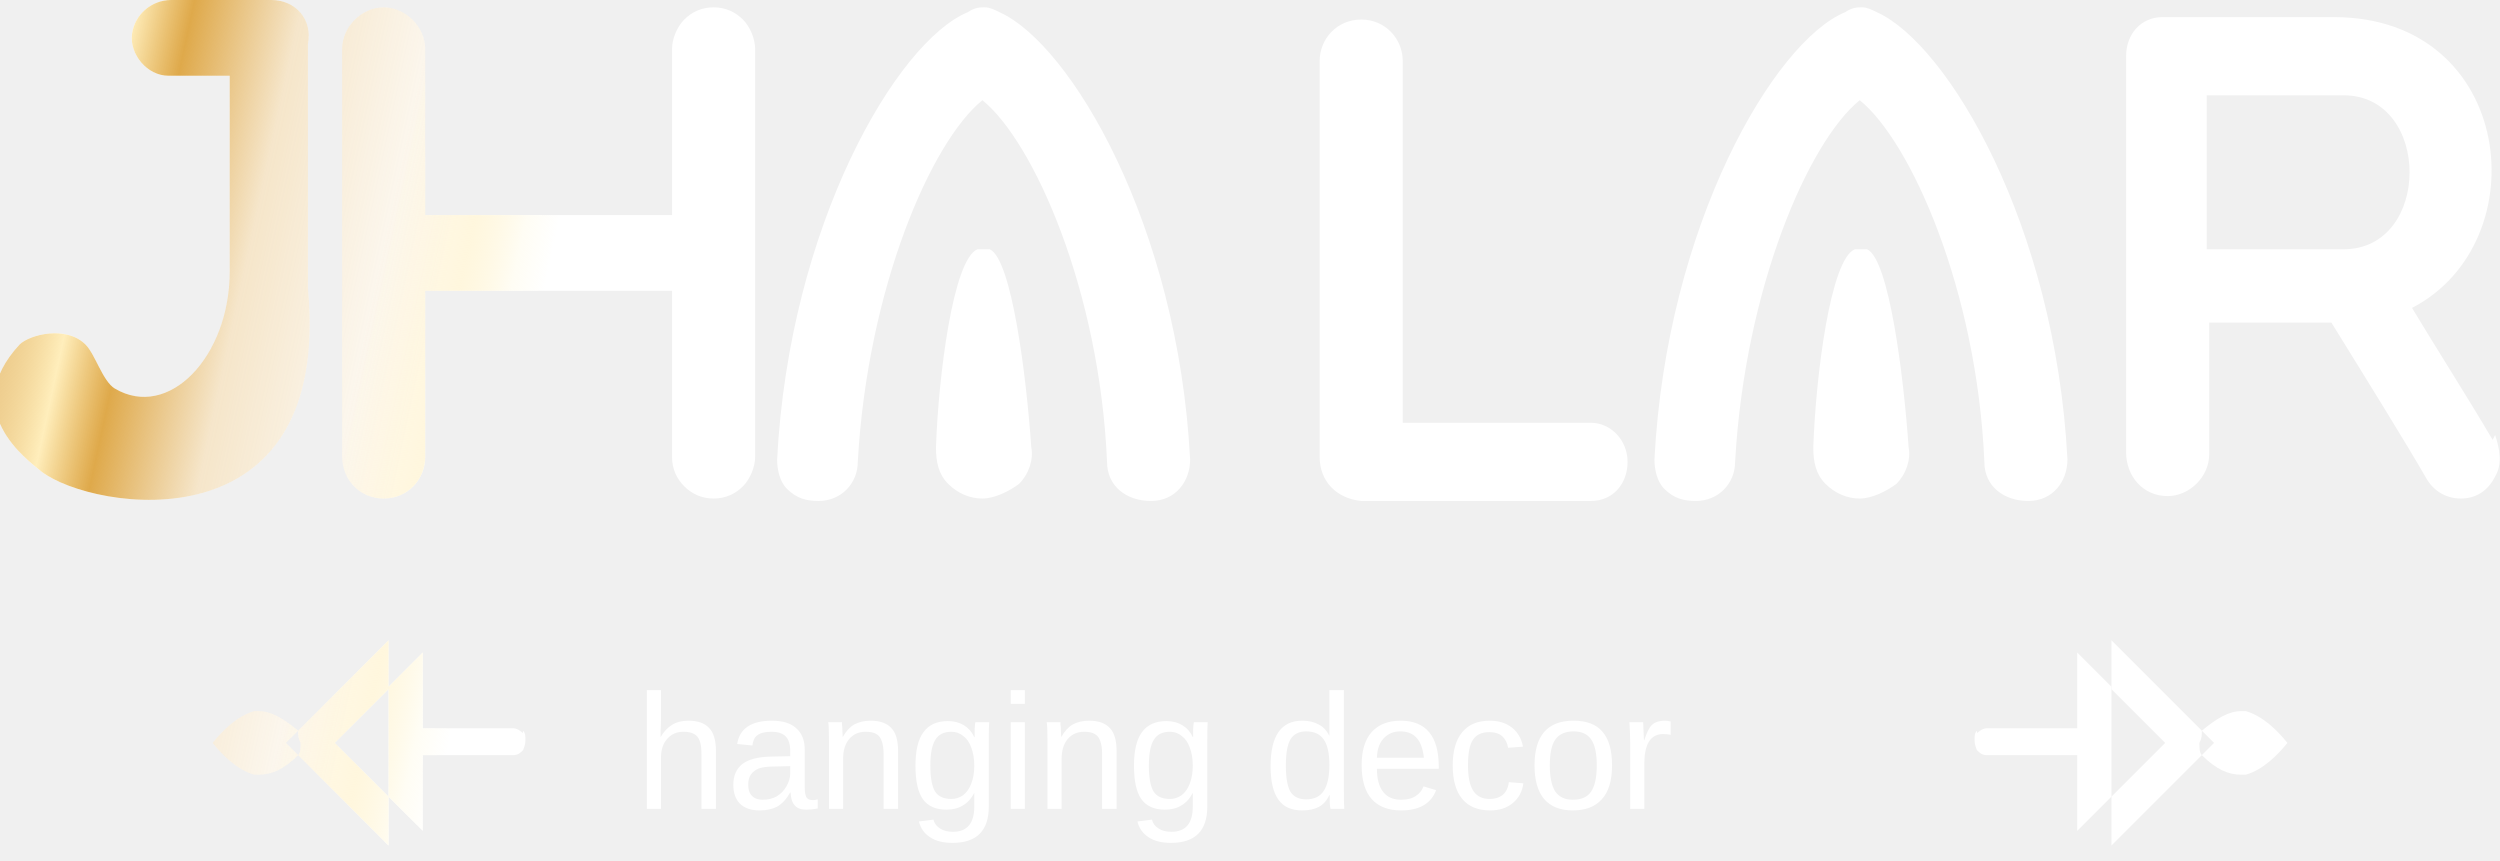
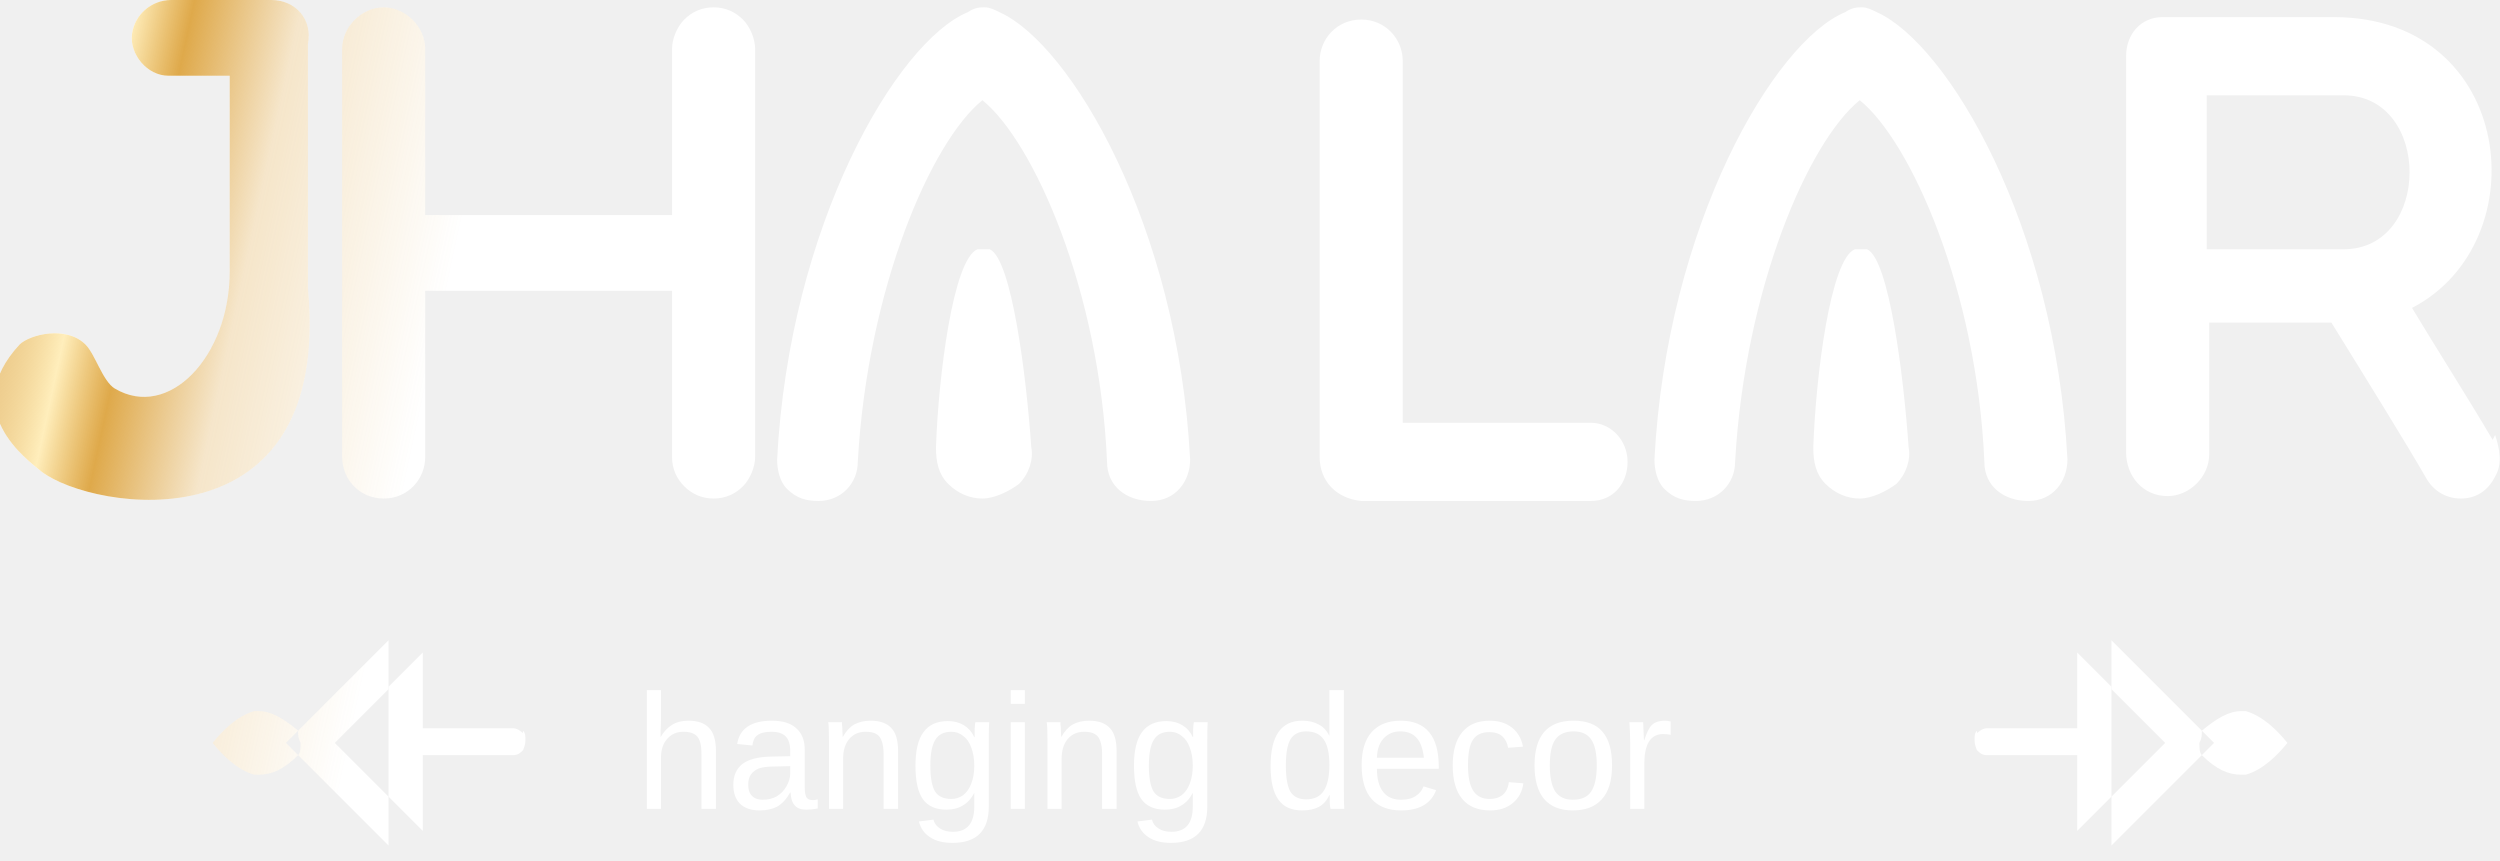
<svg xmlns="http://www.w3.org/2000/svg" id="Layer_1" class="footer-motion-logo" version="1.1" viewBox="0 0 102.3 35.2">
  <defs>
    <style>
      .st0 {
        fill: #ffffff;
        font-family: Mogranx-MediumSlantUltraCond, Mogranx, 'Arial Narrow', 'Helvetica Neue', Arial, sans-serif;
        font-size: 6.7px;
        font-weight: 500;
      }

      .st1 {
        fill: #ffffff;
      }
-       /* JHALAR power loop: fast snap-in, then an unmissable 3.6s cycle.
-          Golden wave + spark line, glow flash + lockup punch stacked on the
-          37% hit, ornaments rippling L-to-R, glints tracking the light. */
+       /* JHALAR — "evening breeze through festival lights". Every motion earns
+          its place: the sign SWAYS (it is hanging decor, hung from the top),
+          the charms TINKLE in a breeze wave, diya GLOW breathes, and fairy
+          LIGHT travels the strand. No punches, flashes, or fireworks. */
      .footer-motion-logo{transform-box:fill-box;transform-origin:center;animation:lockupIn 1s cubic-bezier(.19,1,.22,1) backwards}
      @keyframes lockupIn{from{opacity:0;transform:scale(.96)}to{opacity:1;transform:none}}
-       .lockup{transform-box:fill-box;transform-origin:center;animation:lockupPunch 3.6s ease-in-out infinite,lockupGlow 3.6s ease-in-out infinite}
-       @keyframes lockupPunch{0%,34%{transform:scale(1)}37%{transform:scale(1.03)}41%,100%{transform:scale(1)}}
-       @keyframes lockupGlow{0%,34%{filter:drop-shadow(0 0 0 rgba(255,190,80,0))}37%{filter:drop-shadow(0 0 9px rgba(255,190,80,.95))}46%,100%{filter:drop-shadow(0 0 0 rgba(255,190,80,0))}}
+       .lockup{transform-box:fill-box;transform-origin:50% 0;animation:sway 7s ease-in-out infinite,diyaGlow 6s ease-in-out infinite}
+       @keyframes sway{0%,100%{transform:translateX(-1.4px) rotate(-.5deg)}50%{transform:translateX(1.4px) rotate(.5deg)}}
+       @keyframes diyaGlow{0%,100%{filter:drop-shadow(0 0 2px rgba(255,175,70,.25))}50%{filter:drop-shadow(0 0 7px rgba(255,175,70,.6))}}
      .lyr{opacity:1;animation:lyrIn .45s cubic-bezier(.19,1,.22,1) backwards}
      .lyr-j{animation-delay:.05s}.lyr-h{animation-delay:.12s}.lyr-a1-hole,.lyr-a1{animation-delay:.19s}.lyr-l{animation-delay:.3s}.lyr-a2-hole,.lyr-a2{animation-delay:.37s}.lyr-r{animation-delay:.44s}
      @keyframes lyrIn{from{opacity:0;transform:translateY(6px);filter:blur(3px)}60%{opacity:1}to{opacity:1;transform:none;filter:blur(0)}}
-       .orn{transform-box:fill-box;transform-origin:center;opacity:1;animation:ornPop 3.6s ease-in-out infinite,ornSet .5s cubic-bezier(.34,1.45,.44,1) backwards}
-       .orn-l1{animation-delay:0s,.55s}.orn-l2{animation-delay:.03s,.62s}.orn-l3{animation-delay:.06s,.69s}.orn-r1{animation-delay:.09s,.55s}.orn-r2{animation-delay:.12s,.62s}.orn-r3{animation-delay:.15s,.69s}
+       .orn{transform-box:fill-box;transform-origin:50% 0;opacity:1;animation:tinkle 3.5s ease-in-out infinite,ornSet .5s cubic-bezier(.34,1.45,.44,1) backwards}
+       .orn-l2{animation-delay:0s,.62s}.orn-l3{animation-delay:.15s,.69s}.orn-l1{animation-delay:.3s,.55s}.orn-r1{animation-delay:.45s,.55s}.orn-r3{animation-delay:.6s,.69s}.orn-r2{animation-delay:.75s,.62s}
      @keyframes ornSet{from{opacity:0;transform:scale(.2)}to{opacity:1;transform:scale(1)}}
-       @keyframes ornPop{0%,35%{transform:scale(1)}37%{transform:scale(1.5)}40%,100%{transform:scale(1)}}
-       .logo-caption{opacity:1;animation:captionGlow 3.6s ease-in-out infinite,captionReveal .7s cubic-bezier(.19,1,.22,1) .7s backwards}
+       @keyframes tinkle{0%,100%{transform:rotate(-8deg)}50%{transform:rotate(8deg)}}
+       .logo-caption{opacity:1;animation:captionGlow 6s ease-in-out infinite,captionReveal .7s cubic-bezier(.19,1,.22,1) .7s backwards}
      @keyframes captionReveal{from{opacity:0;transform:translateY(4px)}to{opacity:1;transform:none}}
-       @keyframes captionGlow{0%,100%{opacity:.75}37%{opacity:1}}
-       .sheen{animation:sheenSweep 3.6s cubic-bezier(.45,0,.15,1) infinite}
+       @keyframes captionGlow{0%,100%{opacity:.8}37%{opacity:1}}
+       .sheen{animation:sheenSweep 6s cubic-bezier(.45,0,.15,1) infinite}
      @keyframes sheenSweep{0%,5%{transform:translateX(-36px)}70%,100%{transform:translateX(138px)}}
-       .glint{transform-box:fill-box;transform-origin:center;opacity:0;fill:#fff6e3}
-       .glintJ{animation:glintJ 3.6s ease-in-out infinite}
-       @keyframes glintJ{0%,20%{opacity:0;transform:scale(.5)}23%{opacity:1;transform:scale(1.25)}26%,100%{opacity:0;transform:scale(.6)}}
-       .glintR{animation:glintR 3.6s ease-in-out infinite}
-       @keyframes glintR{0%,49%{opacity:0;transform:scale(.5)}52%{opacity:1;transform:scale(1.25)}55%,100%{opacity:0;transform:scale(.6)}}
-       @media(prefers-reduced-motion:reduce){.footer-motion-logo,.lockup,.lyr,.orn,.logo-caption,.sheen,.glint{animation:none;opacity:1;transform:none;filter:none}.sheen,.glint{opacity:0}}}
+       @media(prefers-reduced-motion:reduce){.footer-motion-logo,.lockup,.lyr,.orn,.logo-caption,.sheen{animation:none;opacity:1;transform:none;filter:none}.sheen{opacity:0}}}




    </style>
    <linearGradient id="sheenGrad" x1="0" y1="0" x2="1" y2="0">
      <stop offset="0" stop-color="#d99a2b" stop-opacity="0" />
      <stop offset=".3" stop-color="#d99a2b" stop-opacity="0" />
      <stop offset=".45" stop-color="#d99a2b" stop-opacity=".55" />
      <stop offset=".55" stop-color="#ffedb8" stop-opacity=".95" />
      <stop offset=".62" stop-color="#d99a2b" stop-opacity=".85" />
      <stop offset=".75" stop-color="#d99a2b" stop-opacity=".25" />
      <stop offset="1" stop-color="#d99a2b" stop-opacity="0" />
-     </linearGradient>
-     <linearGradient id="sparkGrad" x1="0" y1="0" x2="1" y2="0">
-       <stop offset="0" stop-color="#ffe9b0" stop-opacity="0" />
-       <stop offset=".5" stop-color="#fff3cf" stop-opacity=".7" />
-       <stop offset=".8" stop-color="#fffdf4" stop-opacity="1" />
-       <stop offset="1" stop-color="#fffdf4" stop-opacity="0" />
    </linearGradient>
    <clipPath id="jhalarSheenClip">
      <path d="M11.1,0h-4.1c-.8,0-1.5.6-1.6,1.4s.6,1.7,1.5,1.7h2.5v8c0,3.5-2.5,6.1-4.7,4.8-.5-.3-.8-1.4-1.2-1.8-.8-.8-2.3-.4-2.7,0-2.5,2.7.3,4.7.9,5.2,2.1,1.6,11.9,3.2,10.9-7.5V1.8C12.8.8,12.1,0,11.1,0Z" />
      <path d="M29.2.3c-.5,0-.9.2-1.2.5-.3.3-.5.8-.5,1.2v6.8h-10.1V2c0-.9-.8-1.7-1.7-1.7s-1.7.8-1.7,1.7v16.7c0,.9.7,1.7,1.7,1.7s1.7-.8,1.7-1.7v-6.8h10.1v6.8c0,.5.2.9.5,1.2.3.3.7.5,1.2.5s.9-.2,1.2-.5c.3-.3.5-.8.5-1.2V2c0-.4-.2-.9-.5-1.2-.3-.3-.7-.5-1.2-.5Z" />
      <path d="M40.5,10.2c-.2,0-.3,0-.5,0-1,.4-1.6,5.2-1.7,8.1,0,.6.1,1.1.5,1.5.4.4.9.6,1.4.6s1.1-.3,1.5-.6c.4-.4.6-1,.5-1.5-.2-2.9-.8-7.7-1.7-8.1Z" />
      <path d="M40.9.5c-.2-.1-.4-.2-.6-.2s-.4,0-.7.2c-2.9,1.2-7.3,8.7-7.8,18.3,0,.4.1.9.4,1.2.4.4.8.5,1.3.5.9,0,1.6-.7,1.6-1.6.4-7.1,3-13.1,5.1-14.8,2.1,1.7,4.8,7.8,5.1,14.8,0,1,.8,1.6,1.8,1.6s1.6-.8,1.6-1.7c-.5-9.6-4.9-17-7.8-18.3Z" />
      <path d="M65.2,17.3h-7.8V2.5c0-.9-.7-1.7-1.7-1.7s-1.7.8-1.7,1.7v16.2c0,1,.7,1.7,1.7,1.8h9.4c.9,0,1.5-.7,1.5-1.6s-.7-1.6-1.5-1.6Z" />
      <path d="M76.4,10.2c-.2,0-.3,0-.5,0-1,.4-1.6,5.2-1.7,8.1,0,.6.1,1.1.5,1.5.4.4.9.6,1.4.6s1.1-.3,1.5-.6c.4-.4.6-1,.5-1.5-.2-2.9-.8-7.7-1.7-8.1Z" />
      <path d="M76.8.5c-.2-.1-.4-.2-.6-.2s-.4,0-.7.2c-2.9,1.2-7.3,8.7-7.8,18.3,0,.4.1.9.4,1.2.4.4.8.5,1.3.5.9,0,1.6-.7,1.6-1.6.4-7.1,3-13.1,5.1-14.8,2.1,1.7,4.8,7.8,5.1,14.8,0,1,.8,1.6,1.8,1.6s1.6-.8,1.6-1.7c-.5-9.6-4.9-17-7.8-18.3Z" />
      <path d="M102,18c-1-1.7-2.4-3.9-3.3-5.4,5.2-2.7,4.2-11.9-3.2-11.9h-6.9s0,0,0,0,0,0,0,0h-.1c-.9,0-1.5.7-1.5,1.6s0,0,0,0c0,0,0,0,0,0v16.2h0c0,1,.7,1.8,1.7,1.8,0,0,0,0,0,0h0c.9,0,1.7-.8,1.7-1.7v-1.4h0v-4h5c1.3,2.1,3.1,5,3.9,6.4.3.5.8.8,1.4.8h0c.6,0,1.1-.3,1.4-.9.3-.5.2-1.1,0-1.7ZM95.9,10.2h-5.6V3.9h5.6c3.6,0,3.6,6.3,0,6.3Z" />
      <path d="M21.4,30c0,0-.2-.2-.4-.2h-3.7v-3.1l-1.4,1.4v4.5l1.4,1.4v-3.1h3.7c.2,0,.3-.1.4-.2,0,0,.1-.2.1-.4,0-.2,0-.3-.1-.4Z" />
      <path d="M12.2,29.9s0,0,0,0c-.6-.5-1.1-.8-1.6-.8,0,0-.1,0-.2,0-.7.2-1.3.8-1.7,1.3.4.5,1,1.1,1.7,1.3,0,0,.1,0,.2,0,.5,0,1-.2,1.6-.8,0,0,0,0,0,0l-.5-.5.5-.5Z" />
      <path d="M15.9,28.2v-2l-3.2,3.2-.5.5h0c0,.2,0,.3.1.5,0,.2,0,.4-.1.5h0c0,0,.5.5.5.5l3.2,3.2v-2l-2.2-2.2,2.2-2.2Z" />
      <path d="M80.9,30c0,0,.2-.2.4-.2h3.7v-3.1l1.4,1.4v4.5l-1.4,1.4v-3.1h-3.7c-.2,0-.3-.1-.4-.2,0,0-.1-.2-.1-.4,0-.2,0-.3.1-.4Z" />
      <path d="M90.1,29.9s0,0,0,0c.6-.5,1.1-.8,1.6-.8,0,0,.1,0,.2,0,.7.2,1.3.8,1.7,1.3-.4.5-1,1.1-1.7,1.3,0,0-.1,0-.2,0-.5,0-1-.2-1.6-.8,0,0,0,0,0,0l.5-.5-.5-.5Z" />
      <path d="M86.4,28.2v-2l3.2,3.2.5.5h0c0,.2,0,.3-.1.5,0,.2,0,.4.1.5h0c0,0-.5.5-.5.5l-3.2,3.2v-2l2.2-2.2-2.2-2.2Z" />
      <text class="st0" transform="translate(26 33.1) scale(1 1)" textLength="50" lengthAdjust="spacingAndGlyphs">
        <tspan textLength="50" lengthAdjust="spacingAndGlyphs">hanging decor</tspan>
      </text>
    </clipPath>
  </defs>
  <g class="lockup">
    <path class="st1 lyr lyr-j" d="M11.1,0h-4.1c-.8,0-1.5.6-1.6,1.4s.6,1.7,1.5,1.7h2.5v8c0,3.5-2.5,6.1-4.7,4.8-.5-.3-.8-1.4-1.2-1.8-.8-.8-2.3-.4-2.7,0-2.5,2.7.3,4.7.9,5.2,2.1,1.6,11.9,3.2,10.9-7.5V1.8C12.8.8,12.1,0,11.1,0Z" />
    <path class="st1 lyr lyr-h" d="M29.2.3c-.5,0-.9.2-1.2.5-.3.3-.5.8-.5,1.2v6.8h-10.1V2c0-.9-.8-1.7-1.7-1.7s-1.7.8-1.7,1.7v16.7c0,.9.7,1.7,1.7,1.7s1.7-.8,1.7-1.7v-6.8h10.1v6.8c0,.5.2.9.5,1.2.3.3.7.5,1.2.5s.9-.2,1.2-.5c.3-.3.5-.8.5-1.2V2c0-.4-.2-.9-.5-1.2-.3-.3-.7-.5-1.2-.5Z" />
    <path class="st1 lyr lyr-a1-hole" d="M40.5,10.2c-.2,0-.3,0-.5,0-1,.4-1.6,5.2-1.7,8.1,0,.6.1,1.1.5,1.5.4.4.9.6,1.4.6s1.1-.3,1.5-.6c.4-.4.6-1,.5-1.5-.2-2.9-.8-7.7-1.7-8.1Z" />
    <path class="st1 lyr lyr-a1" d="M40.9.5c-.2-.1-.4-.2-.6-.2s-.4,0-.7.2c-2.9,1.2-7.3,8.7-7.8,18.3,0,.4.1.9.4,1.2.4.4.8.5,1.3.5.9,0,1.6-.7,1.6-1.6.4-7.1,3-13.1,5.1-14.8,2.1,1.7,4.8,7.8,5.1,14.8,0,1,.8,1.6,1.8,1.6s1.6-.8,1.6-1.7c-.5-9.6-4.9-17-7.8-18.3Z" />
    <path class="st1 lyr lyr-l" d="M65.2,17.3h-7.8V2.5c0-.9-.7-1.7-1.7-1.7s-1.7.8-1.7,1.7v16.2c0,1,.7,1.7,1.7,1.8h9.4c.9,0,1.5-.7,1.5-1.6s-.7-1.6-1.5-1.6Z" />
    <path class="st1 lyr lyr-a2-hole" d="M76.4,10.2c-.2,0-.3,0-.5,0-1,.4-1.6,5.2-1.7,8.1,0,.6.1,1.1.5,1.5.4.4.9.6,1.4.6s1.1-.3,1.5-.6c.4-.4.6-1,.5-1.5-.2-2.9-.8-7.7-1.7-8.1Z" />
    <path class="st1 lyr lyr-a2" d="M76.8.5c-.2-.1-.4-.2-.6-.2s-.4,0-.7.2c-2.9,1.2-7.3,8.7-7.8,18.3,0,.4.1.9.4,1.2.4.4.8.5,1.3.5.9,0,1.6-.7,1.6-1.6.4-7.1,3-13.1,5.1-14.8,2.1,1.7,4.8,7.8,5.1,14.8,0,1,.8,1.6,1.8,1.6s1.6-.8,1.6-1.7c-.5-9.6-4.9-17-7.8-18.3Z" />
    <path class="st1 lyr lyr-r" d="M102,18c-1-1.7-2.4-3.9-3.3-5.4,5.2-2.7,4.2-11.9-3.2-11.9h-6.9s0,0,0,0,0,0,0,0h-.1c-.9,0-1.5.7-1.5,1.6s0,0,0,0c0,0,0,0,0,0v16.2h0c0,1,.7,1.8,1.7,1.8,0,0,0,0,0,0h0c.9,0,1.7-.8,1.7-1.7v-1.4h0v-4h5c1.3,2.1,3.1,5,3.9,6.4.3.5.8.8,1.4.8h0c.6,0,1.1-.3,1.4-.9.3-.5.2-1.1,0-1.7ZM95.9,10.2h-5.6V3.9h5.6c3.6,0,3.6,6.3,0,6.3Z" />
    <path class="st1 orn orn-l1" d="M21.4,30c0,0-.2-.2-.4-.2h-3.7v-3.1l-1.4,1.4v4.5l1.4,1.4v-3.1h3.7c.2,0,.3-.1.4-.2,0,0,.1-.2.1-.4,0-.2,0-.3-.1-.4Z" />
    <path class="st1 orn orn-l2" d="M12.2,29.9s0,0,0,0c-.6-.5-1.1-.8-1.6-.8,0,0-.1,0-.2,0-.7.2-1.3.8-1.7,1.3.4.5,1,1.1,1.7,1.3,0,0,.1,0,.2,0,.5,0,1-.2,1.6-.8,0,0,0,0,0,0l-.5-.5.5-.5Z" />
    <path class="st1 orn orn-l3" d="M15.9,28.2v-2l-3.2,3.2-.5.5h0c0,.2,0,.3.1.5,0,.2,0,.4-.1.5h0c0,0,.5.5.5.5l3.2,3.2v-2l-2.2-2.2,2.2-2.2Z" />
    <path class="st1 orn orn-r1" d="M80.9,30c0,0,.2-.2.4-.2h3.7v-3.1l1.4,1.4v4.5l-1.4,1.4v-3.1h-3.7c-.2,0-.3-.1-.4-.2,0,0-.1-.2-.1-.4,0-.2,0-.3.1-.4Z" />
    <path class="st1 orn orn-r2" d="M90.1,29.9s0,0,0,0c.6-.5,1.1-.8,1.6-.8,0,0,.1,0,.2,0,.7.2,1.3.8,1.7,1.3-.4.5-1,1.1-1.7,1.3,0,0-.1,0-.2,0-.5,0-1-.2-1.6-.8,0,0,0,0,0,0l.5-.5-.5-.5Z" />
    <path class="st1 orn orn-r3" d="M86.4,28.2v-2l3.2,3.2.5.5h0c0,.2,0,.3-.1.5,0,.2,0,.4.1.5h0c0,0-.5.5-.5.5l-3.2,3.2v-2l2.2-2.2-2.2-2.2Z" />
    <text class="st0 logo-caption" transform="translate(26 33.1) scale(1 1)" textLength="50" lengthAdjust="spacingAndGlyphs">
      <tspan textLength="50" lengthAdjust="spacingAndGlyphs">hanging decor</tspan>
    </text>
    <g clip-path="url(#jhalarSheenClip)">
      <g class="sheen">
        <rect x="-17" y="-4" width="34" height="44" fill="url(#sheenGrad)" transform="translate(0 18) skewX(-12) translate(0 -18)" />
-         <rect x="14" y="-4" width="7" height="44" fill="url(#sparkGrad)" transform="translate(0 18) skewX(-12) translate(0 -18)" />
      </g>
    </g>
-     <path class="glint glintJ" d="M13,0.5C13.62,3.25 14.12,3.75 17,4.5C14.12,5.25 13.62,5.75 13,8.5C12.38,5.75 11.88,5.25 9,4.5C11.88,3.75 12.38,3.25 13,0.5Z" />
-     <path class="glint glintR" d="M89,1.5C89.62,4.25 90.12,4.75 93,5.5C90.12,6.25 89.62,6.75 89,9.5C88.38,6.75 87.88,6.25 85,5.5C87.88,4.75 88.38,4.25 89,1.5Z" />
  </g>
</svg>
